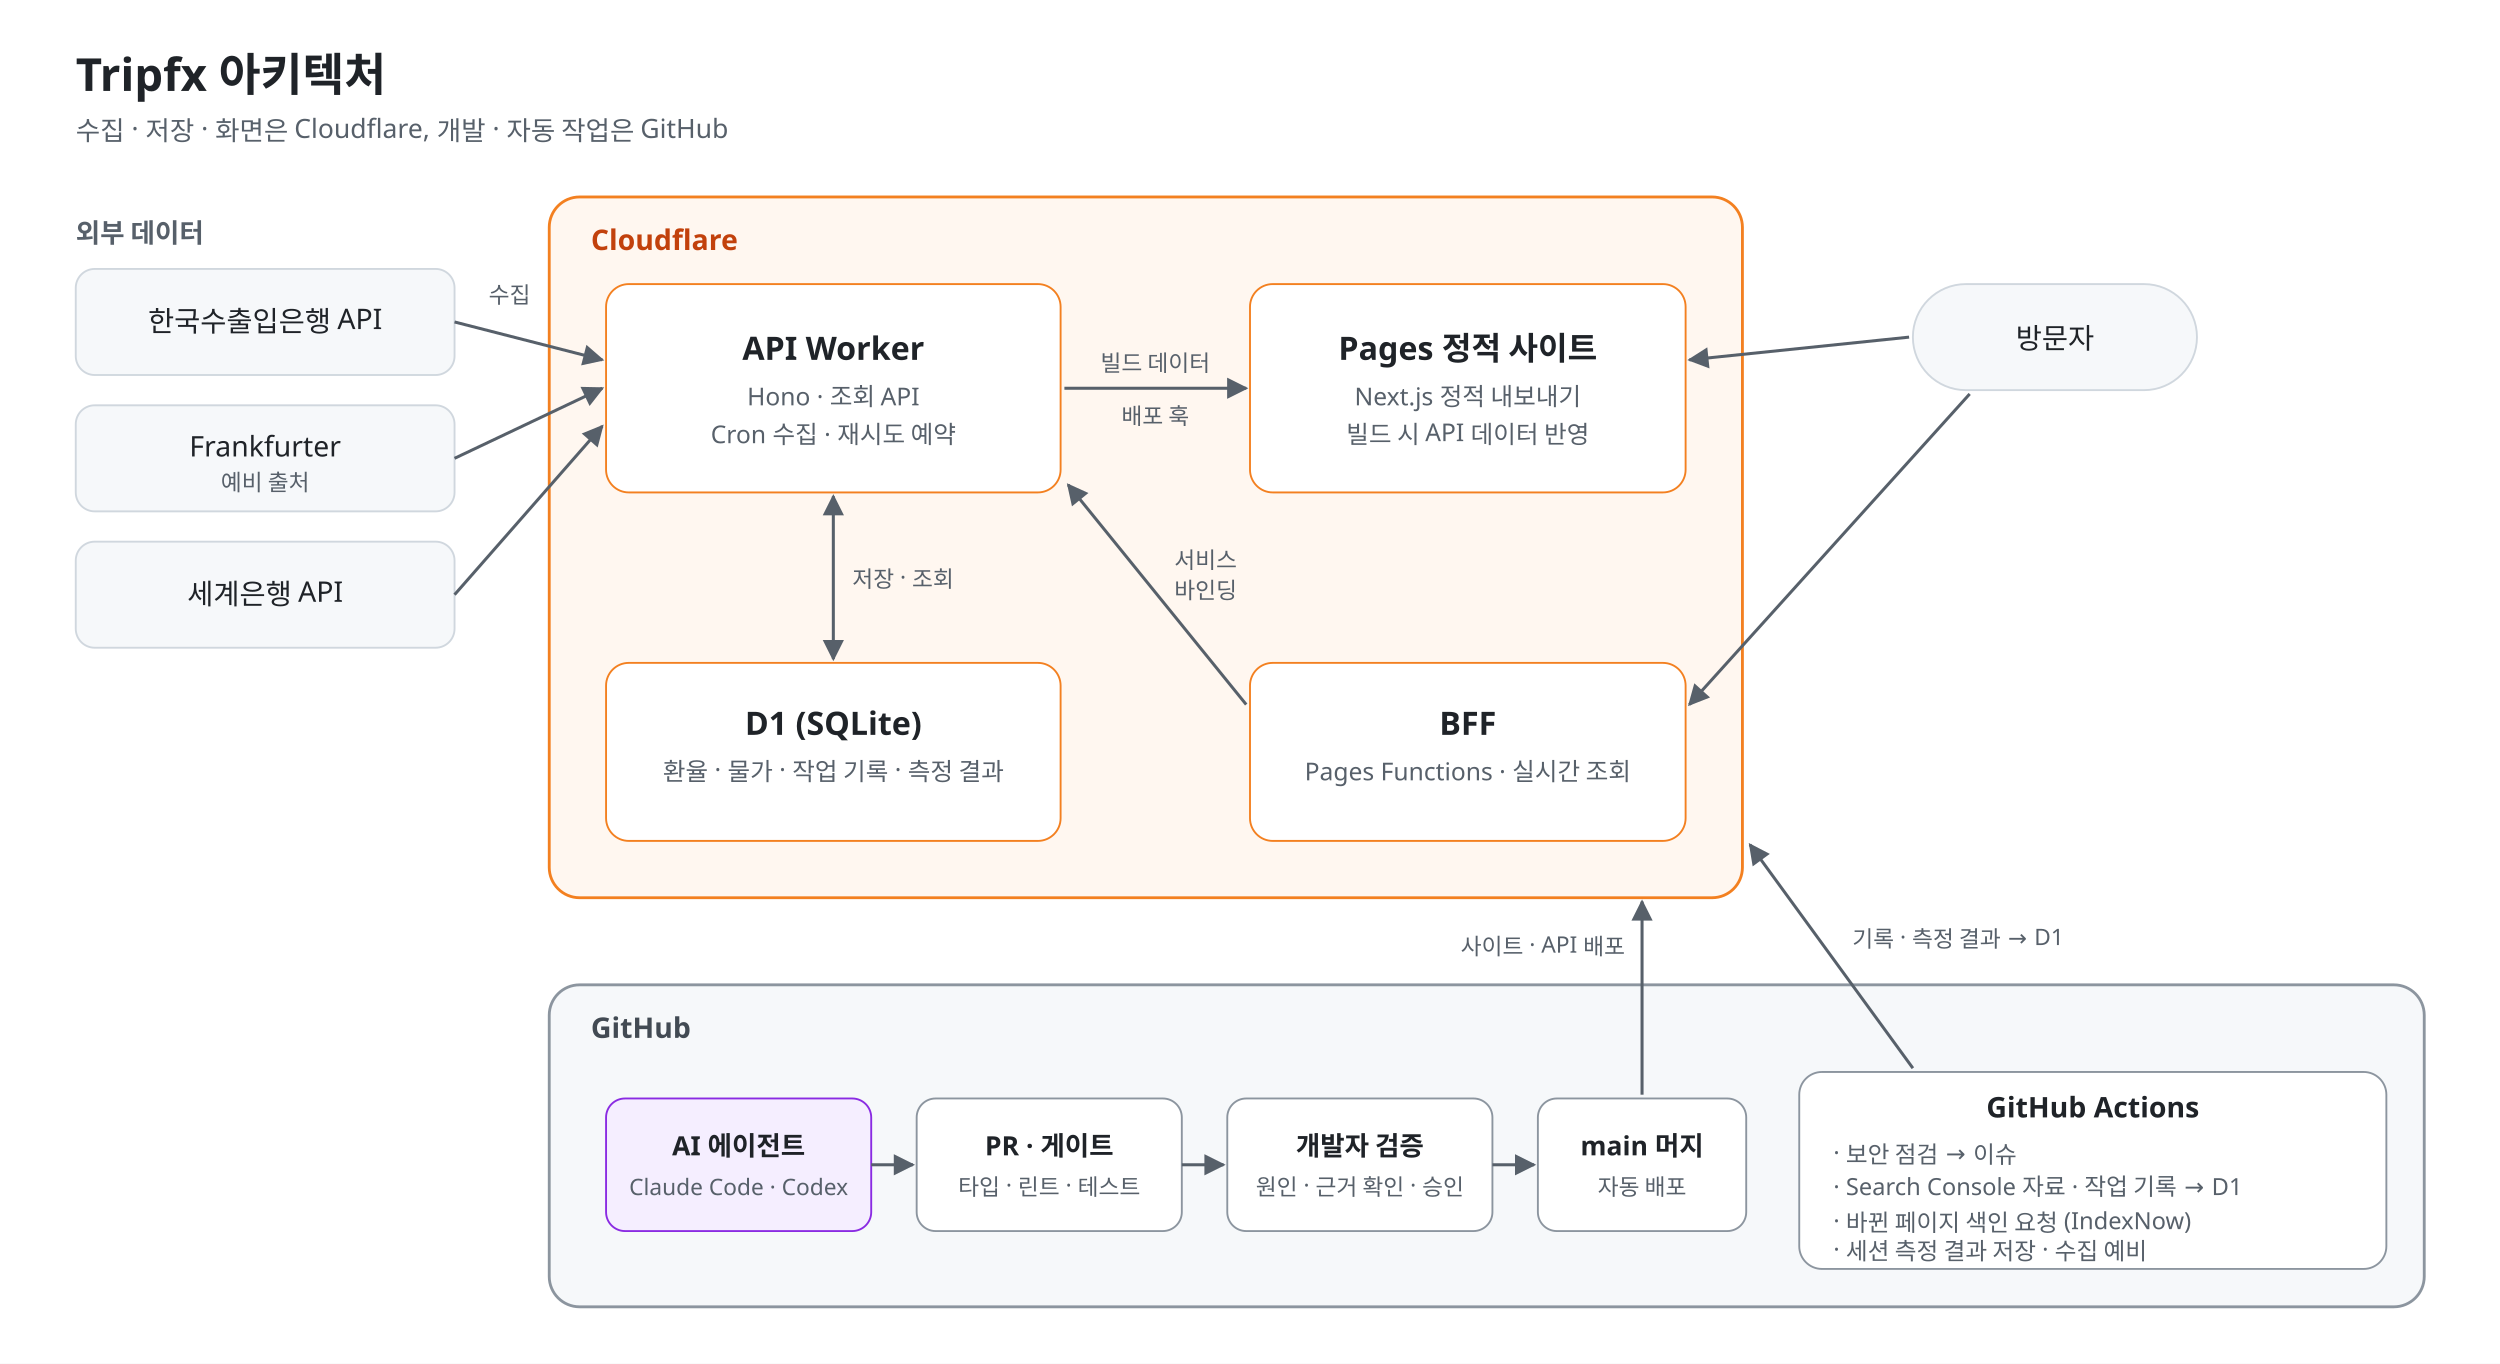
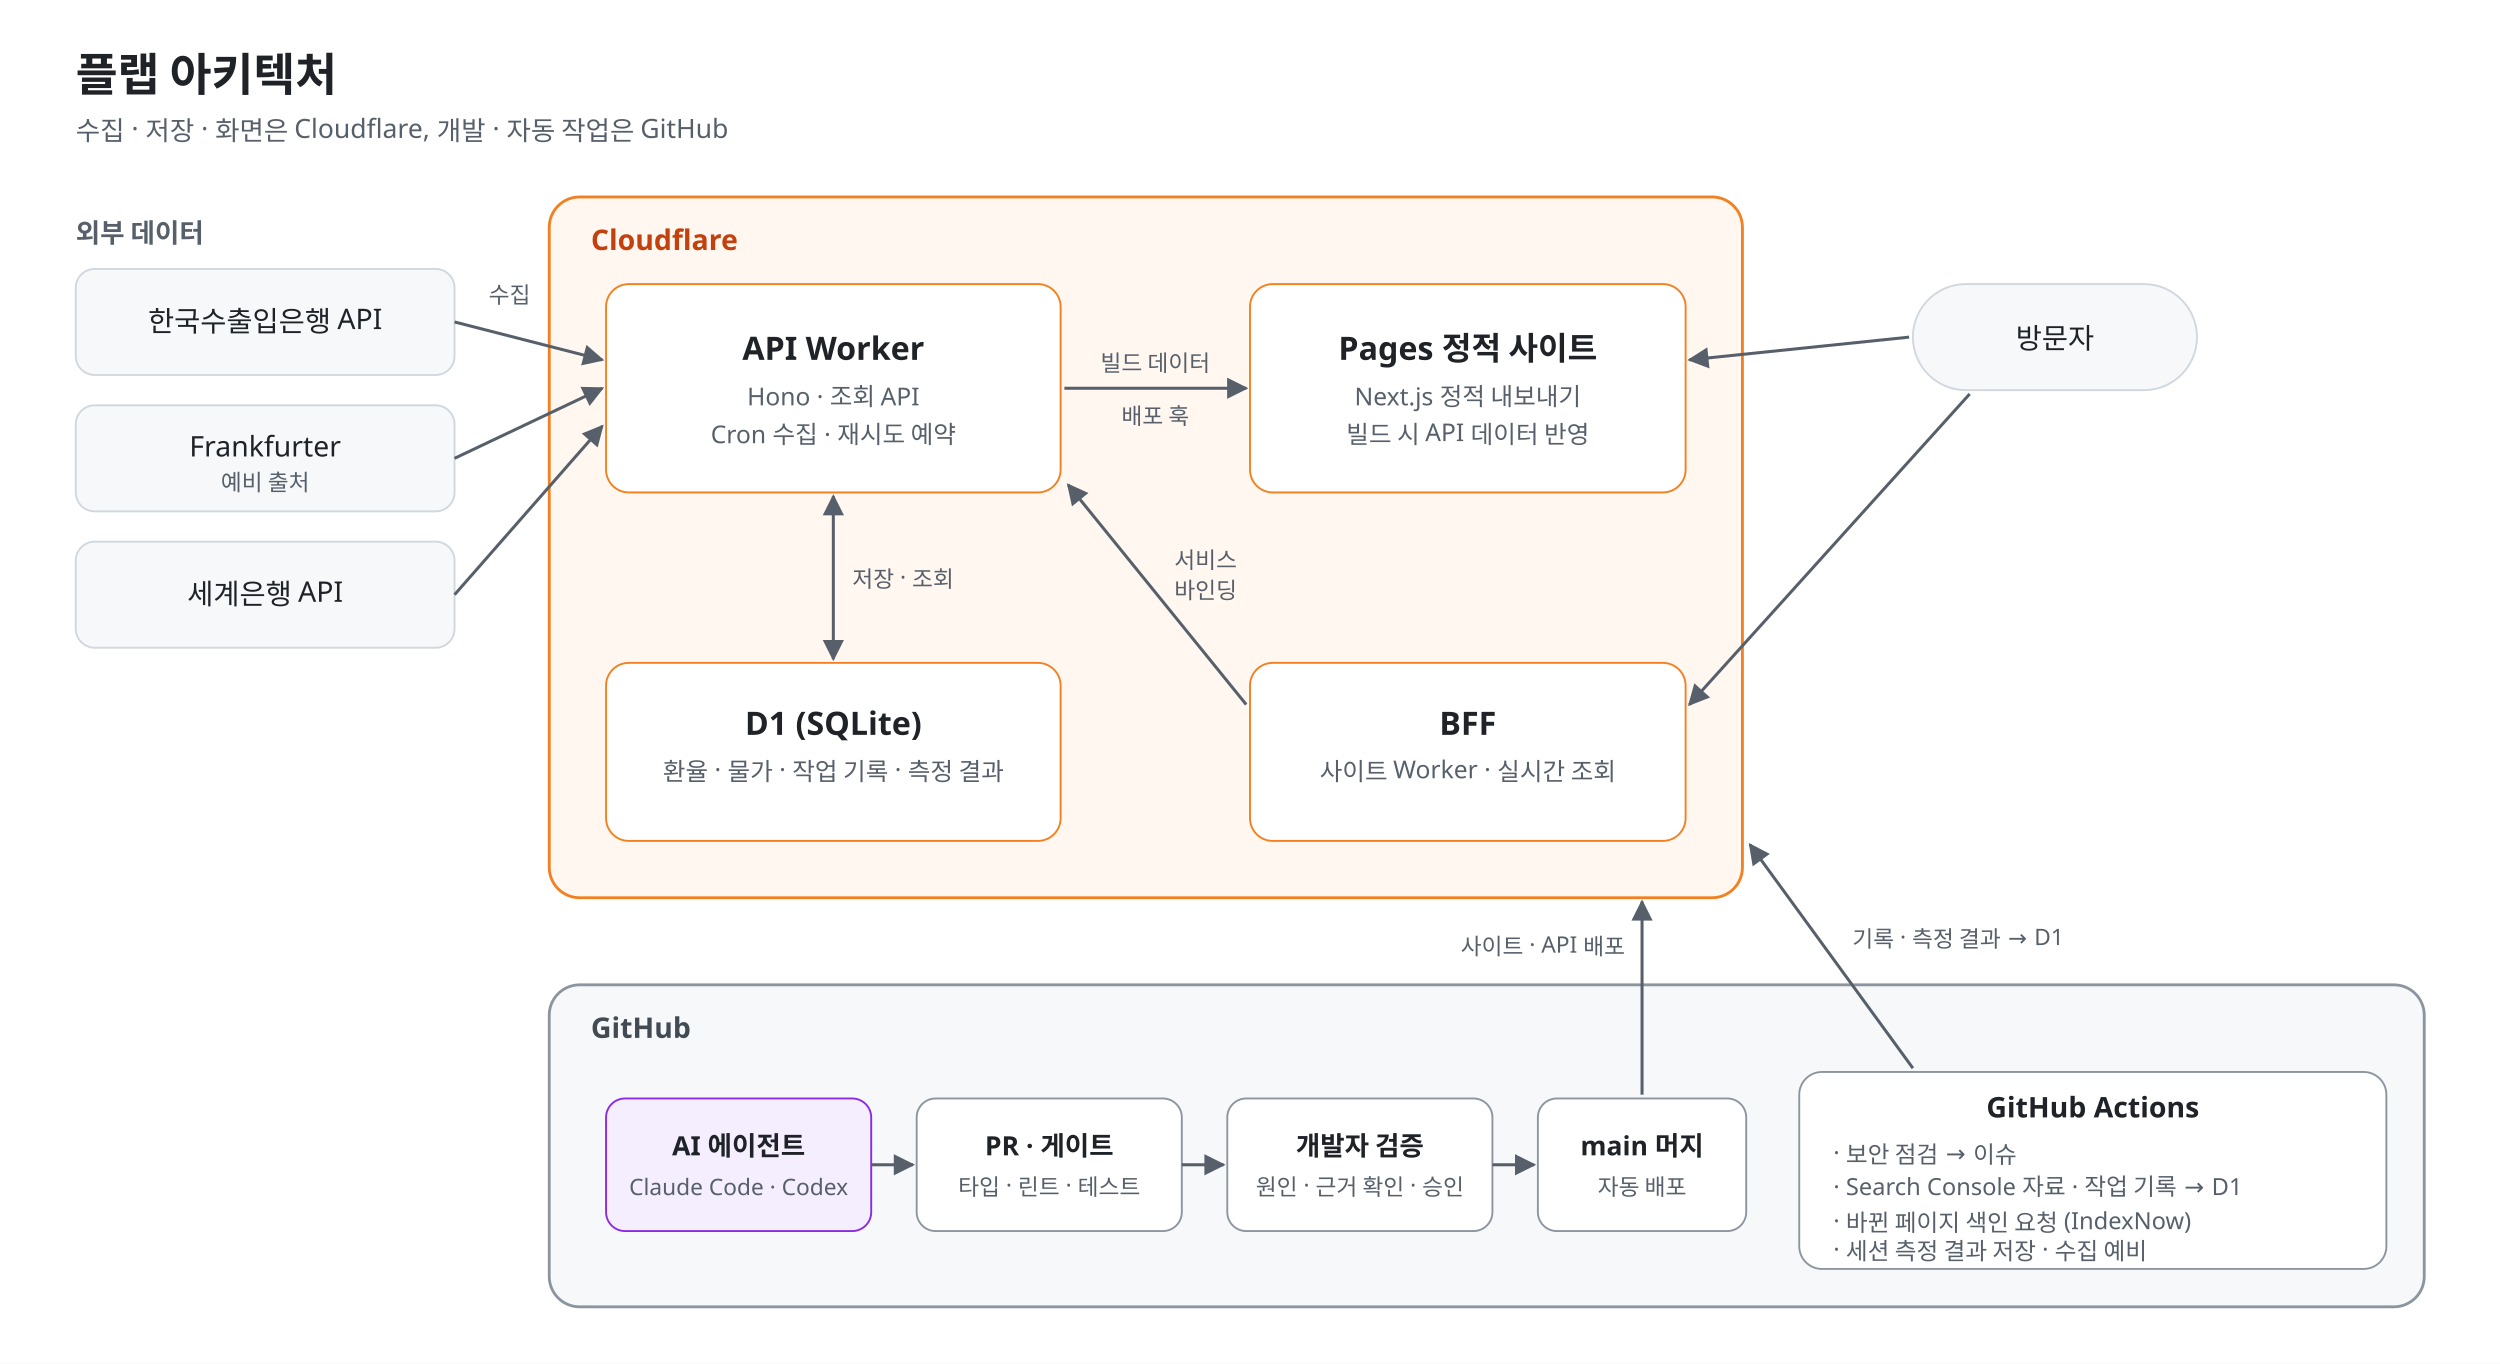
<svg xmlns="http://www.w3.org/2000/svg" width="1320" height="720" viewBox="0 0 1320 720" font-family="Pretendard, 'Apple SD Gothic Neo', 'Noto Sans KR', sans-serif">
  <defs>
    <marker id="a" viewBox="0 0 10 10" refX="9" refY="5" markerWidth="7" markerHeight="7" orient="auto-start-reverse">
      <path d="M0,0 L10,5 L0,10 z" fill="#57606A" />
    </marker>
  </defs>
  <rect width="1320" height="720" fill="#FFFFFF" />
-   <text x="40" y="48" font-size="24" font-weight="700" fill="#1F2328">Tripfx 아키텍처</text>
+   <text x="40" y="48" font-size="24" font-weight="700" fill="#1F2328">플랩 아키텍처</text>
  <text x="40" y="74" font-size="14" fill="#57606A">수집 · 저장 · 화면은 Cloudflare, 개발 · 자동 작업은 GitHub</text>
  <text x="40" y="128" font-size="14" font-weight="700" fill="#57606A">외부 데이터</text>
  <g font-size="15" fill="#1F2328" text-anchor="middle">
    <rect x="40" y="142" width="200" height="56" rx="10" fill="#F6F8FA" stroke="#D0D7DE" />
    <text x="140" y="175">한국수출입은행 API</text>
    <rect x="40" y="214" width="200" height="56" rx="10" fill="#F6F8FA" stroke="#D0D7DE" />
    <text x="140" y="241">Frankfurter</text>
    <text x="140" y="259" font-size="12" fill="#57606A">예비 출처</text>
    <rect x="40" y="286" width="200" height="56" rx="10" fill="#F6F8FA" stroke="#D0D7DE" />
    <text x="140" y="319">세계은행 API</text>
  </g>
  <rect x="290" y="104" width="630" height="370" rx="16" fill="#FFF7F0" stroke="#F38020" stroke-width="1.5" />
  <text x="312" y="132" font-size="15" font-weight="700" fill="#C2410C">Cloudflare</text>
  <g text-anchor="middle">
    <rect x="320" y="150" width="240" height="110" rx="12" fill="#FFFFFF" stroke="#F38020" />
    <text x="440" y="190" font-size="17" font-weight="700" fill="#1F2328">API Worker</text>
    <text x="440" y="214" font-size="13" fill="#57606A">Hono · 조회 API</text>
    <text x="440" y="234" font-size="13" fill="#57606A">Cron 수집 · 재시도 예약</text>
    <rect x="320" y="350" width="240" height="94" rx="12" fill="#FFFFFF" stroke="#F38020" />
    <text x="440" y="388" font-size="17" font-weight="700" fill="#1F2328">D1 (SQLite)</text>
    <text x="440" y="412" font-size="13" fill="#57606A">환율 · 물가 · 작업 기록 · 측정 결과</text>
    <rect x="660" y="150" width="230" height="110" rx="12" fill="#FFFFFF" stroke="#F38020" />
    <text x="775" y="190" font-size="17" font-weight="700" fill="#1F2328">Pages 정적 사이트</text>
    <text x="775" y="214" font-size="13" fill="#57606A">Next.js 정적 내보내기</text>
    <text x="775" y="234" font-size="13" fill="#57606A">빌드 시 API 데이터 반영</text>
    <rect x="660" y="350" width="230" height="94" rx="12" fill="#FFFFFF" stroke="#F38020" />
    <text x="775" y="388" font-size="17" font-weight="700" fill="#1F2328">BFF</text>
-     <text x="775" y="412" font-size="13" fill="#57606A">Pages Functions · 실시간 조회</text>
+     <text x="775" y="412" font-size="13" fill="#57606A">사이트 Worker · 실시간 조회</text>
    <rect x="1010" y="150" width="150" height="56" rx="28" fill="#F6F8FA" stroke="#D0D7DE" />
    <text x="1085" y="184" font-size="15" fill="#1F2328">방문자</text>
  </g>
  <rect x="290" y="520" width="990" height="170" rx="16" fill="#F6F8FA" stroke="#8C959F" stroke-width="1.5" />
  <text x="312" y="548" font-size="15" font-weight="700" fill="#424A53">GitHub</text>
  <g font-size="14" fill="#1F2328" text-anchor="middle">
    <rect x="320" y="580" width="140" height="70" rx="10" fill="#F5EEFF" stroke="#8A2BE2" />
    <text x="390" y="610" font-weight="700">AI 에이전트</text>
    <text x="390" y="631" font-size="12" fill="#57606A">Claude Code · Codex</text>
    <rect x="484" y="580" width="140" height="70" rx="10" fill="#FFFFFF" stroke="#8C959F" />
    <text x="554" y="610" font-weight="700">PR · 게이트</text>
    <text x="554" y="631" font-size="12" fill="#57606A">타입 · 린트 · 테스트</text>
    <rect x="648" y="580" width="140" height="70" rx="10" fill="#FFFFFF" stroke="#8C959F" />
    <text x="718" y="610" font-weight="700">개발자 검증</text>
    <text x="718" y="631" font-size="12" fill="#57606A">원인 · 근거 확인 · 승인</text>
    <rect x="812" y="580" width="110" height="70" rx="10" fill="#FFFFFF" stroke="#8C959F" />
    <text x="867" y="610" font-weight="700">main 머지</text>
    <text x="867" y="631" font-size="12" fill="#57606A">자동 배포</text>
  </g>
  <rect x="950" y="566" width="310" height="104" rx="12" fill="#FFFFFF" stroke="#8C959F" />
  <text x="1105" y="590" text-anchor="middle" font-size="15" font-weight="700" fill="#1F2328">GitHub Actions</text>
  <g font-size="12.5" fill="#57606A">
    <text x="968" y="613">· 보안 점검 → 이슈</text>
    <text x="968" y="631">· Search Console 자료 · 작업 기록 → D1</text>
    <text x="968" y="649">· 바뀐 페이지 색인 요청 (IndexNow)</text>
    <text x="968" y="664" dy="0">· 세션 측정 결과 저장 · 수집 예비</text>
  </g>
  <g stroke="#57606A" stroke-width="1.6" fill="none" marker-end="url(#a)">
    <path d="M240 170 L318 190" />
    <path d="M240 242 L318 205" />
    <path d="M240 314 L318 225" />
    <path d="M440 262 L440 348" marker-start="url(#a)" />
    <path d="M562 205 L658 205" />
    <path d="M658 372 L564 256" />
    <path d="M1008 178 L892 190" />
    <path d="M1040 208 L892 372" />
    <path d="M460 615 L482 615" />
    <path d="M624 615 L646 615" />
    <path d="M788 615 L810 615" />
    <path d="M867 578 L867 476" />
    <path d="M1010 564 L924 446" />
  </g>
  <g font-size="12" fill="#57606A">
    <text x="258" y="160">수집</text>
    <text x="450" y="310">저장 · 조회</text>
    <text x="610" y="196" text-anchor="middle">빌드 데이터</text>
    <text x="610" y="224" text-anchor="middle">배포 훅</text>
    <text x="620" y="300">서비스</text>
    <text x="620" y="316">바인딩</text>
    <text x="858" y="504" text-anchor="end">사이트 · API 배포</text>
    <text x="978" y="500">기록 · 측정 결과 → D1</text>
  </g>
</svg>
